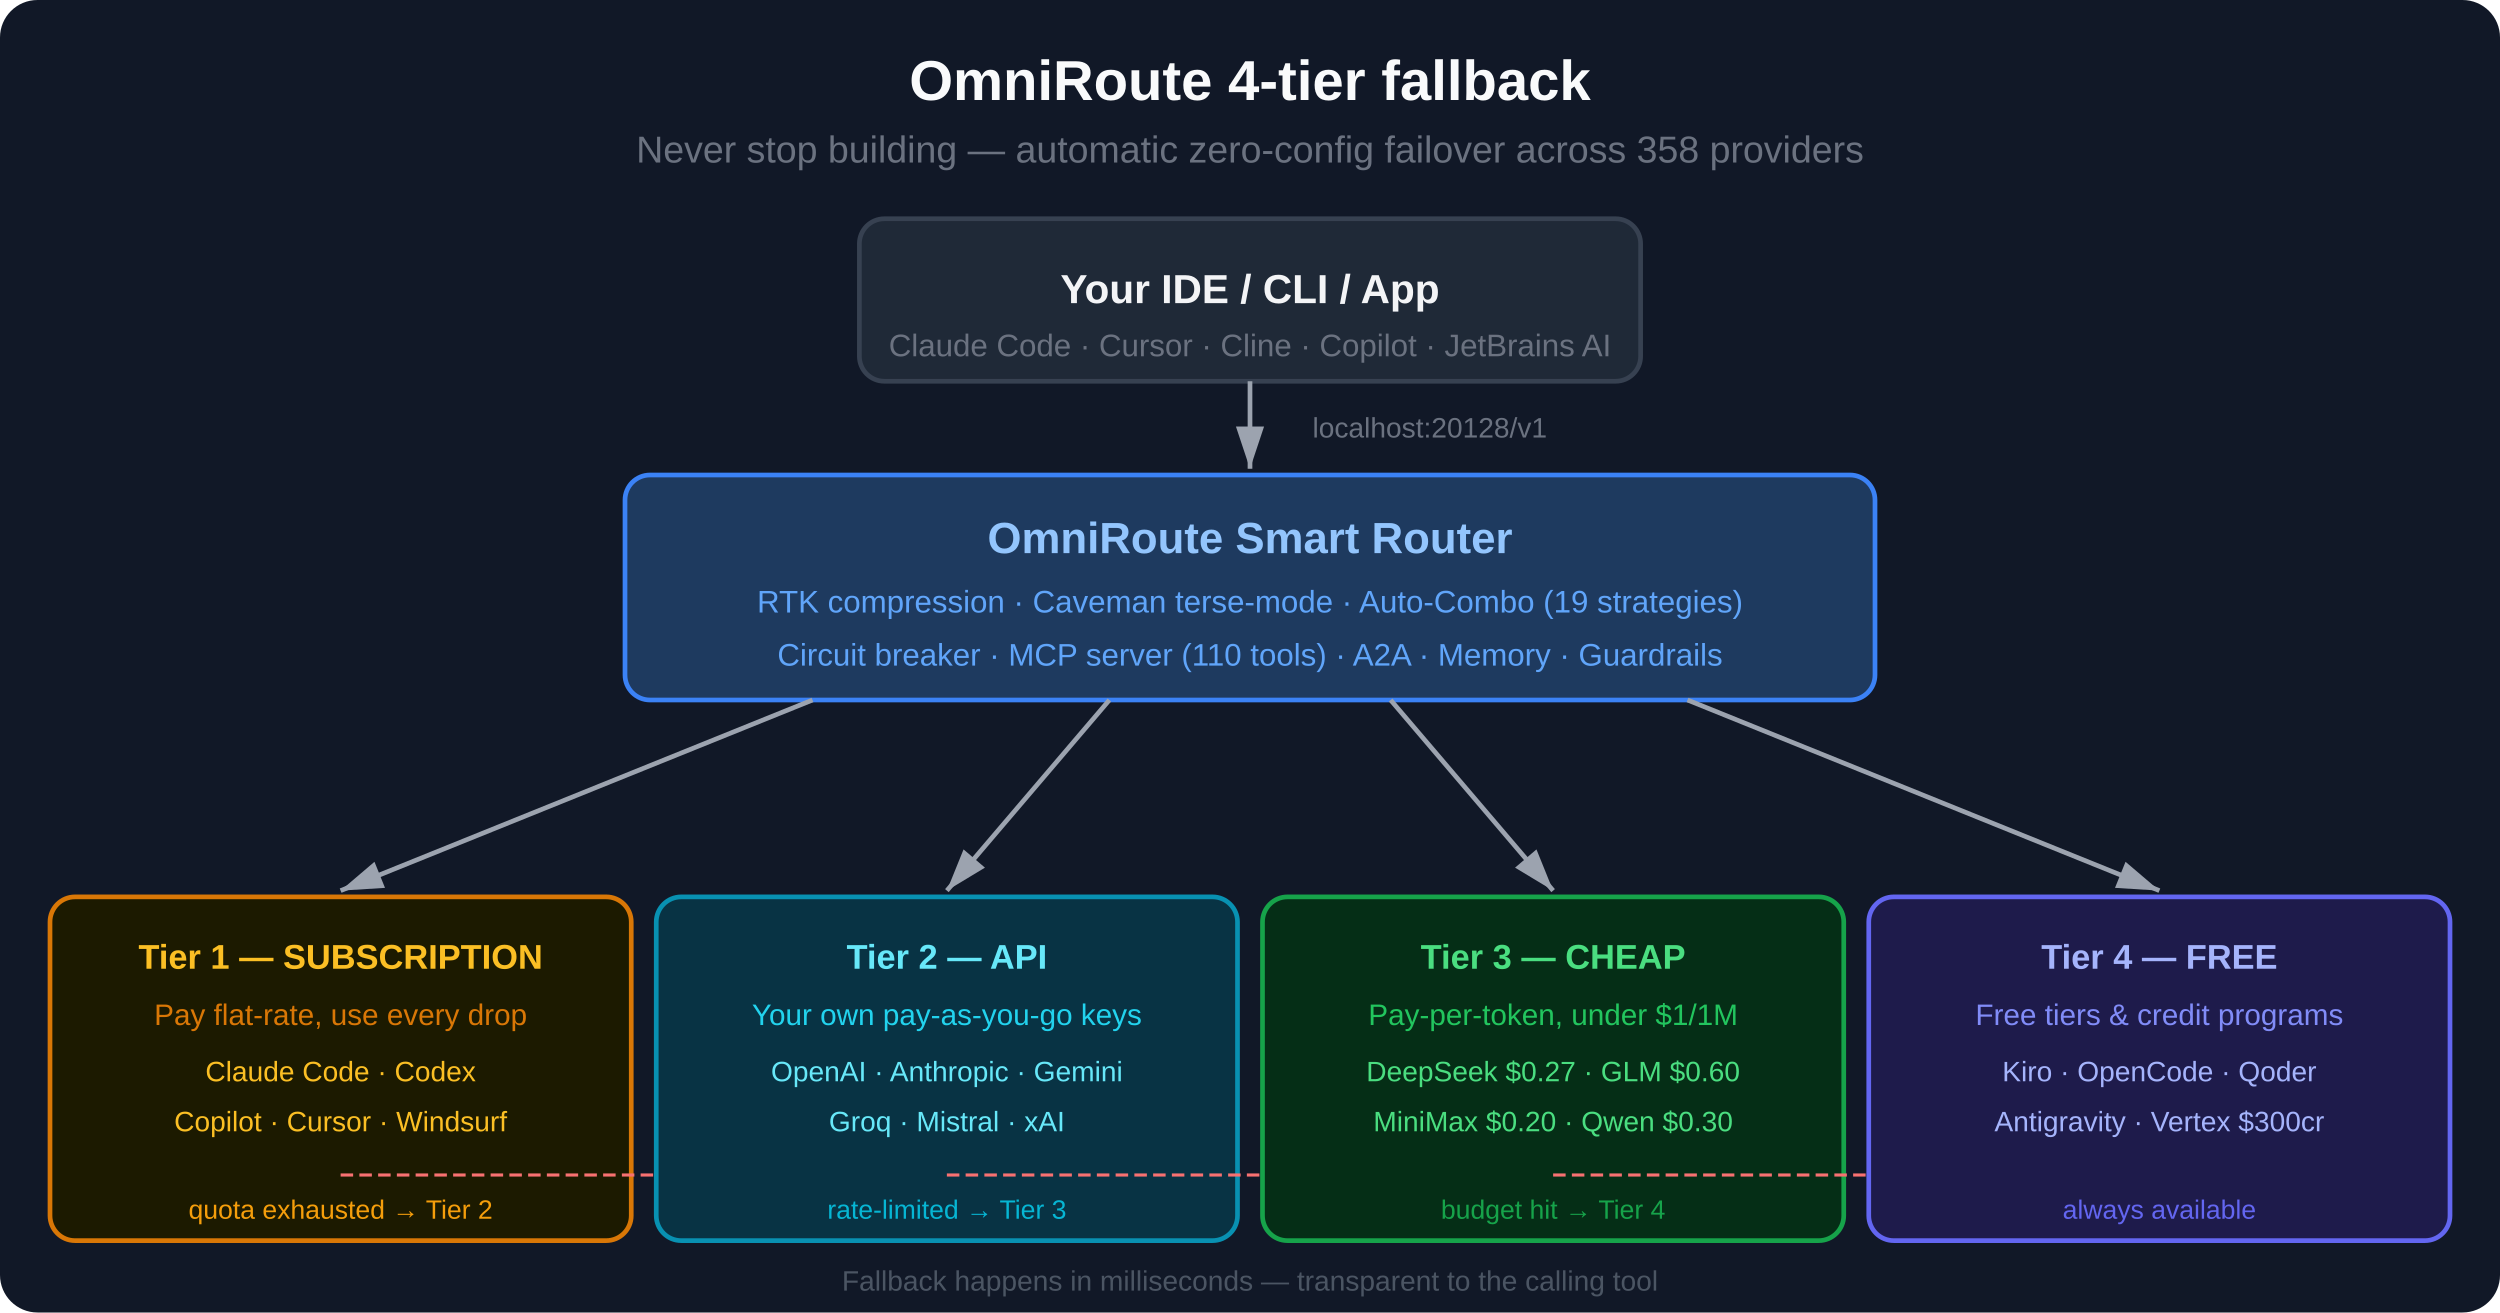
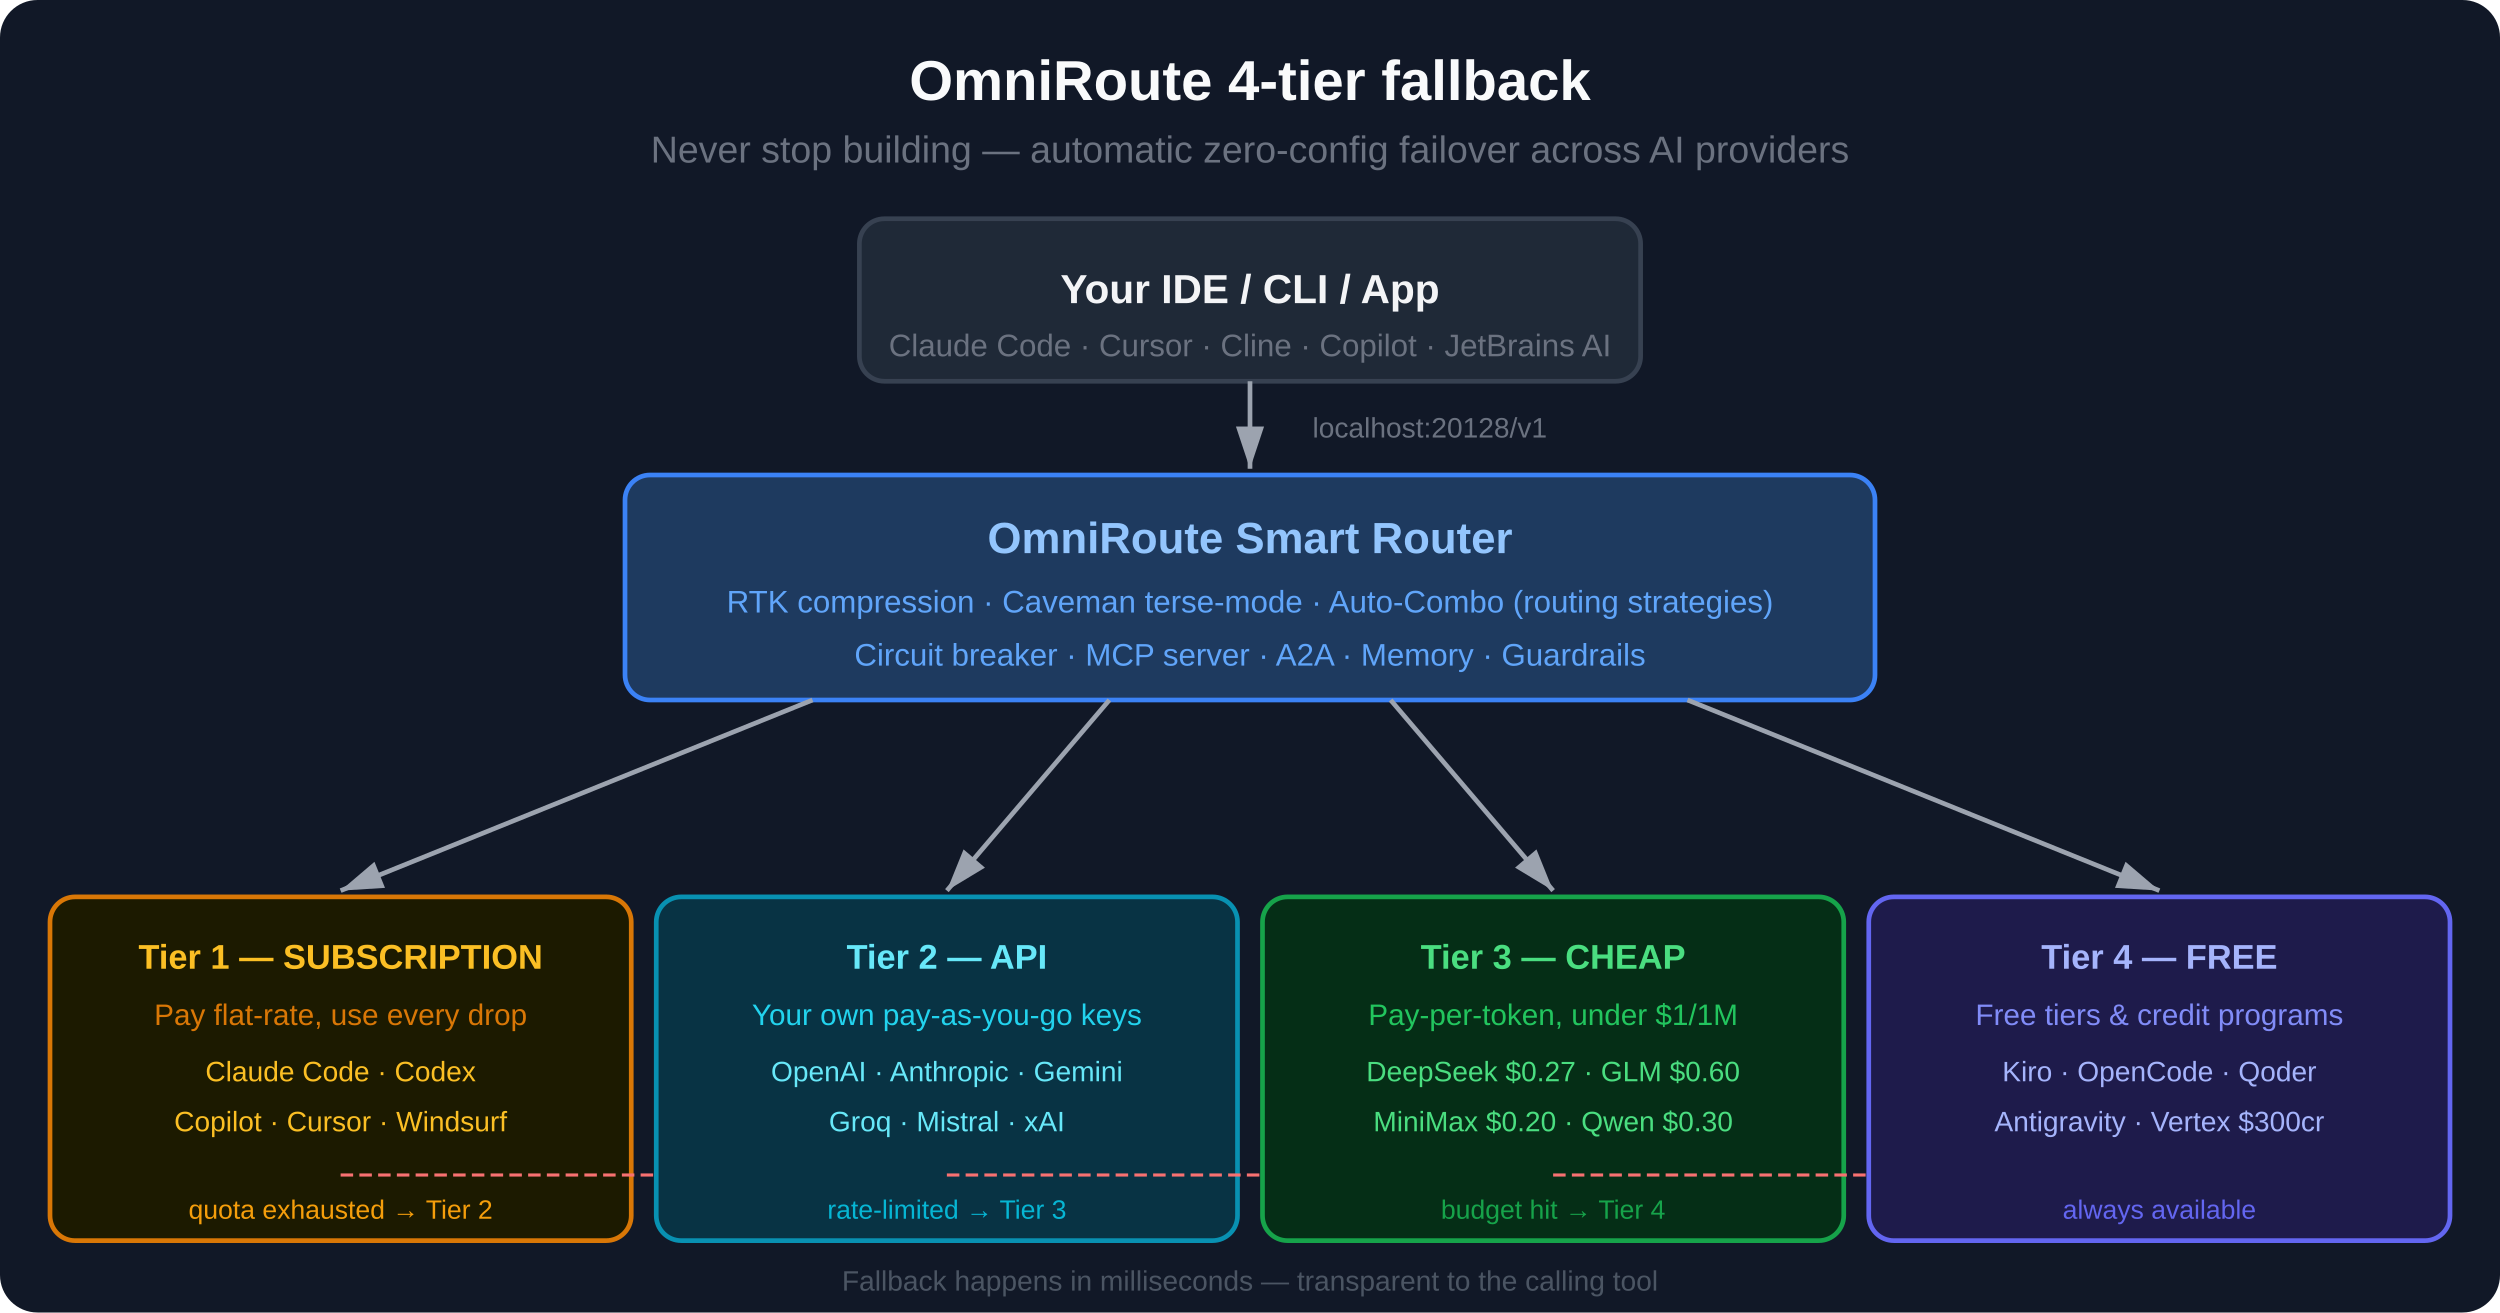
- <svg xmlns="http://www.w3.org/2000/svg" viewBox="0 0 800 420" font-family="system-ui, -apple-system, Segoe UI, Arial, Helvetica, sans-serif" role="img" aria-label="OmniRoute 4-tier fallback: your IDE or CLI calls one local endpoint and the OmniRoute Smart Router fails over across 358 providers in 4 tiers — Tier 1 Subscription, Tier 2 API, Tier 3 Cheap, Tier 4 Free.">
+ <svg xmlns="http://www.w3.org/2000/svg" viewBox="0 0 800 420" font-family="system-ui, -apple-system, Segoe UI, Arial, Helvetica, sans-serif" role="img" aria-label="OmniRoute 4-tier fallback: your IDE or CLI calls one local endpoint and the OmniRoute Smart Router fails over across AI providers in 4 tiers — Tier 1 Subscription, Tier 2 API, Tier 3 Cheap, Tier 4 Free.">
  <defs>
    <marker id="arrow-dark" markerWidth="10" markerHeight="10" refX="9" refY="3" orient="auto">
      <path d="M0,0 L0,6 L9,3 z" fill="#9ca3af" />
    </marker>
    <marker id="arrow-fallback-dark" markerWidth="10" markerHeight="10" refX="9" refY="3" orient="auto">
      <path d="M0,0 L0,6 L9,3 z" fill="#f87171" />
    </marker>
  </defs>
  <rect width="800" height="420" fill="#111827" rx="12" />
  <text x="400" y="32" text-anchor="middle" font-size="18" font-weight="700" fill="#f9fafb">OmniRoute 4-tier fallback</text>
-   <text x="400" y="52" text-anchor="middle" font-size="12" fill="#6b7280">Never stop building — automatic zero-config failover across 358 providers</text>
+   <text x="400" y="52" text-anchor="middle" font-size="12" fill="#6b7280">Never stop building — automatic zero-config failover across AI providers</text>
  <rect x="275" y="70" width="250" height="52" rx="8" fill="#1f2937" stroke="#374151" stroke-width="1.5" />
  <text x="400" y="97" text-anchor="middle" font-size="13" font-weight="600" fill="#f3f4f6">Your IDE / CLI / App</text>
  <text x="400" y="114" text-anchor="middle" font-size="10" fill="#6b7280">Claude Code · Cursor · Cline · Copilot · JetBrains AI</text>
  <line x1="400" y1="122" x2="400" y2="150" stroke="#9ca3af" stroke-width="1.5" marker-end="url(#arrow-dark)" />
  <text x="420" y="140" font-size="9" fill="#6b7280">localhost:20128/v1</text>
  <rect x="200" y="152" width="400" height="72" rx="8" fill="#1e3a5f" stroke="#3b82f6" stroke-width="1.5" />
  <text x="400" y="177" text-anchor="middle" font-size="14" font-weight="700" fill="#93c5fd">OmniRoute Smart Router</text>
-   <text x="400" y="196" text-anchor="middle" font-size="10" fill="#60a5fa">RTK compression · Caveman terse-mode · Auto-Combo (19 strategies)</text>
-   <text x="400" y="213" text-anchor="middle" font-size="10" fill="#60a5fa">Circuit breaker · MCP server (110 tools) · A2A · Memory · Guardrails</text>
+   <text x="400" y="196" text-anchor="middle" font-size="10" fill="#60a5fa">RTK compression · Caveman terse-mode · Auto-Combo (routing strategies)</text>
+   <text x="400" y="213" text-anchor="middle" font-size="10" fill="#60a5fa">Circuit breaker · MCP server · A2A · Memory · Guardrails</text>
  <line x1="260" y1="224" x2="109" y2="285" stroke="#9ca3af" stroke-width="1.5" marker-end="url(#arrow-dark)" />
  <line x1="355" y1="224" x2="303" y2="285" stroke="#9ca3af" stroke-width="1.5" marker-end="url(#arrow-dark)" />
  <line x1="445" y1="224" x2="497" y2="285" stroke="#9ca3af" stroke-width="1.5" marker-end="url(#arrow-dark)" />
  <line x1="540" y1="224" x2="691" y2="285" stroke="#9ca3af" stroke-width="1.5" marker-end="url(#arrow-dark)" />
  <rect x="16" y="287" width="186" height="110" rx="8" fill="#1c1a00" stroke="#d97706" stroke-width="1.5" />
  <text x="109" y="310" text-anchor="middle" font-size="11" font-weight="700" fill="#fbbf24">Tier 1 — SUBSCRIPTION</text>
  <text x="109" y="328" text-anchor="middle" font-size="9.5" fill="#d97706">Pay flat-rate, use every drop</text>
  <text x="109" y="346" text-anchor="middle" font-size="9" fill="#fbbf24">Claude Code · Codex</text>
  <text x="109" y="362" text-anchor="middle" font-size="9" fill="#fbbf24">Copilot · Cursor · Windsurf</text>
  <text x="109" y="390" text-anchor="middle" font-size="8.5" fill="#f59e0b">quota exhausted → Tier 2</text>
  <line x1="109" y1="376" x2="240" y2="376" stroke="#f87171" stroke-width="1" stroke-dasharray="4,2" marker-end="url(#arrow-fallback-dark)" />
  <rect x="210" y="287" width="186" height="110" rx="8" fill="#083344" stroke="#0891b2" stroke-width="1.5" />
  <text x="303" y="310" text-anchor="middle" font-size="11" font-weight="700" fill="#67e8f9">Tier 2 — API</text>
  <text x="303" y="328" text-anchor="middle" font-size="9.5" fill="#22d3ee">Your own pay-as-you-go keys</text>
  <text x="303" y="346" text-anchor="middle" font-size="9" fill="#67e8f9">OpenAI · Anthropic · Gemini</text>
  <text x="303" y="362" text-anchor="middle" font-size="9" fill="#67e8f9">Groq · Mistral · xAI</text>
  <text x="303" y="390" text-anchor="middle" font-size="8.5" fill="#06b6d4">rate-limited → Tier 3</text>
  <line x1="303" y1="376" x2="434" y2="376" stroke="#f87171" stroke-width="1" stroke-dasharray="4,2" marker-end="url(#arrow-fallback-dark)" />
  <rect x="404" y="287" width="186" height="110" rx="8" fill="#052e16" stroke="#16a34a" stroke-width="1.5" />
  <text x="497" y="310" text-anchor="middle" font-size="11" font-weight="700" fill="#4ade80">Tier 3 — CHEAP</text>
  <text x="497" y="328" text-anchor="middle" font-size="9.5" fill="#22c55e">Pay-per-token, under $1/1M</text>
  <text x="497" y="346" text-anchor="middle" font-size="9" fill="#4ade80">DeepSeek $0.27 · GLM $0.60</text>
  <text x="497" y="362" text-anchor="middle" font-size="9" fill="#4ade80">MiniMax $0.20 · Qwen $0.30</text>
  <text x="497" y="390" text-anchor="middle" font-size="8.5" fill="#16a34a">budget hit → Tier 4</text>
  <line x1="497" y1="376" x2="628" y2="376" stroke="#f87171" stroke-width="1" stroke-dasharray="4,2" marker-end="url(#arrow-fallback-dark)" />
  <rect x="598" y="287" width="186" height="110" rx="8" fill="#1e1b4b" stroke="#6366f1" stroke-width="1.5" />
  <text x="691" y="310" text-anchor="middle" font-size="11" font-weight="700" fill="#a5b4fc">Tier 4 — FREE</text>
  <text x="691" y="328" text-anchor="middle" font-size="9.5" fill="#818cf8">Free tiers &amp; credit programs</text>
  <text x="691" y="346" text-anchor="middle" font-size="9" fill="#a5b4fc">Kiro · OpenCode · Qoder</text>
  <text x="691" y="362" text-anchor="middle" font-size="9" fill="#a5b4fc">Antigravity · Vertex $300cr</text>
  <text x="691" y="390" text-anchor="middle" font-size="8.5" fill="#6366f1">always available</text>
  <text x="400" y="413" text-anchor="middle" font-size="9" fill="#4b5563">Fallback happens in milliseconds — transparent to the calling tool</text>
</svg>
